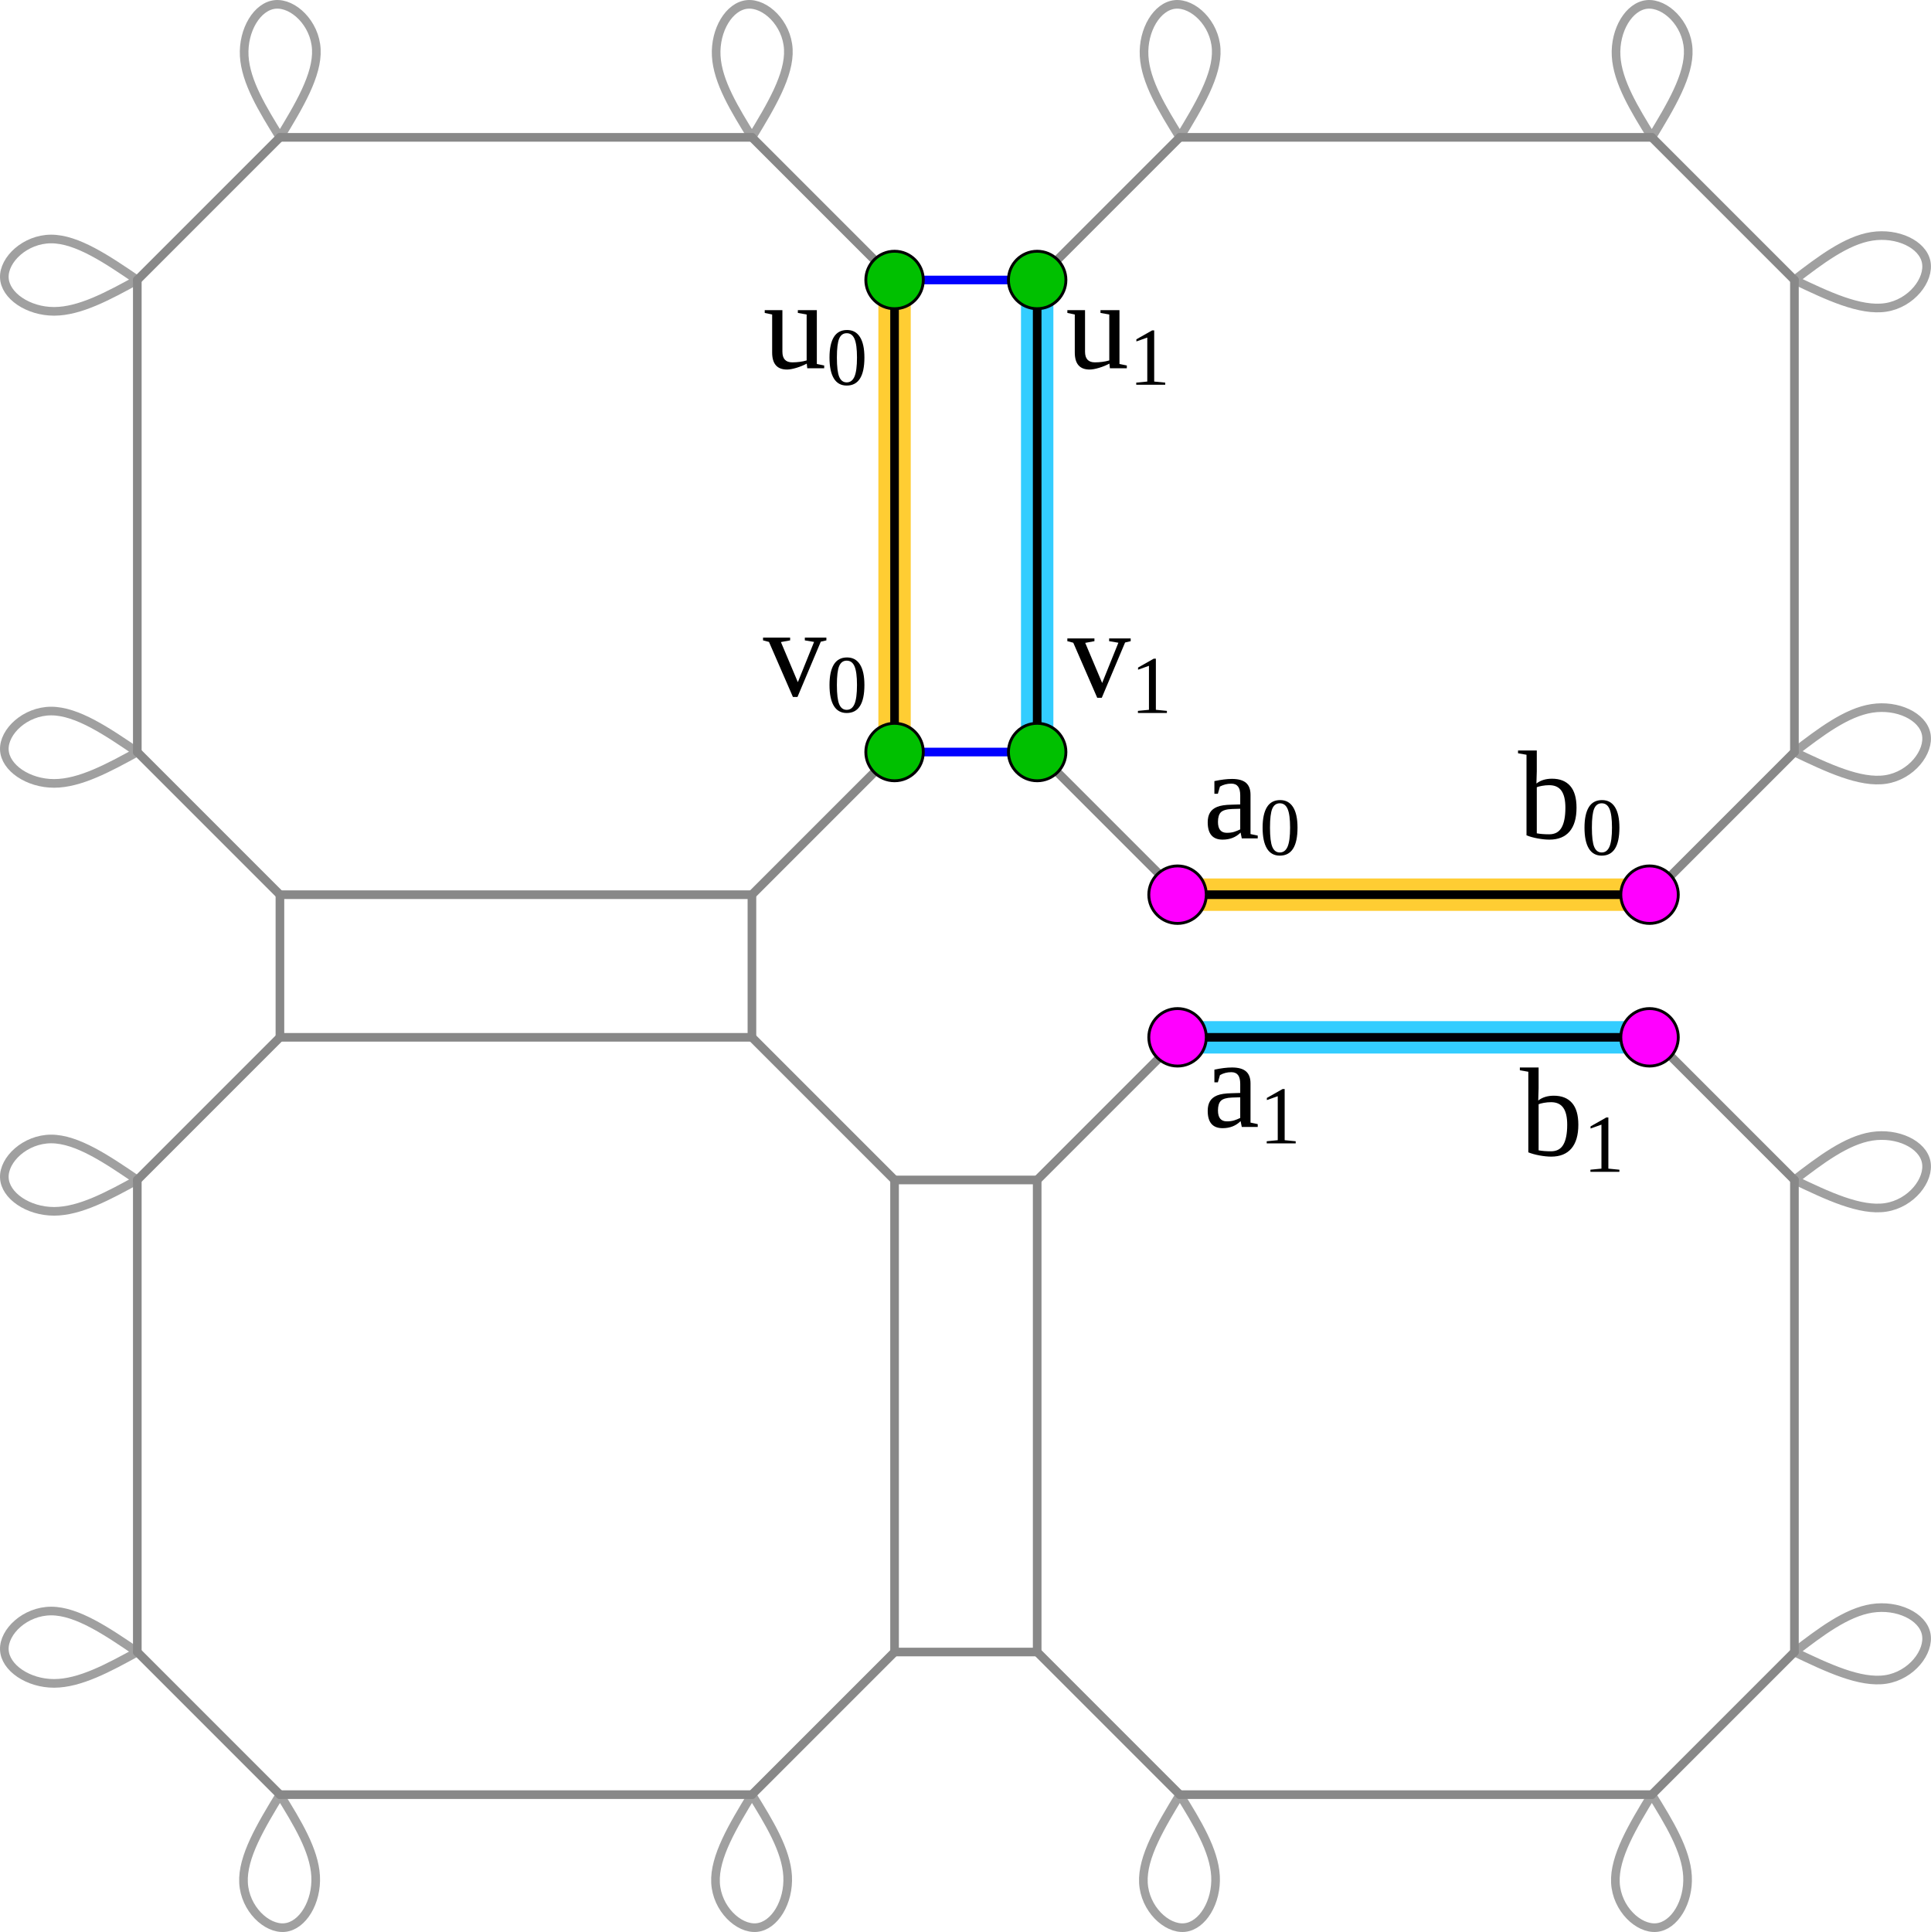
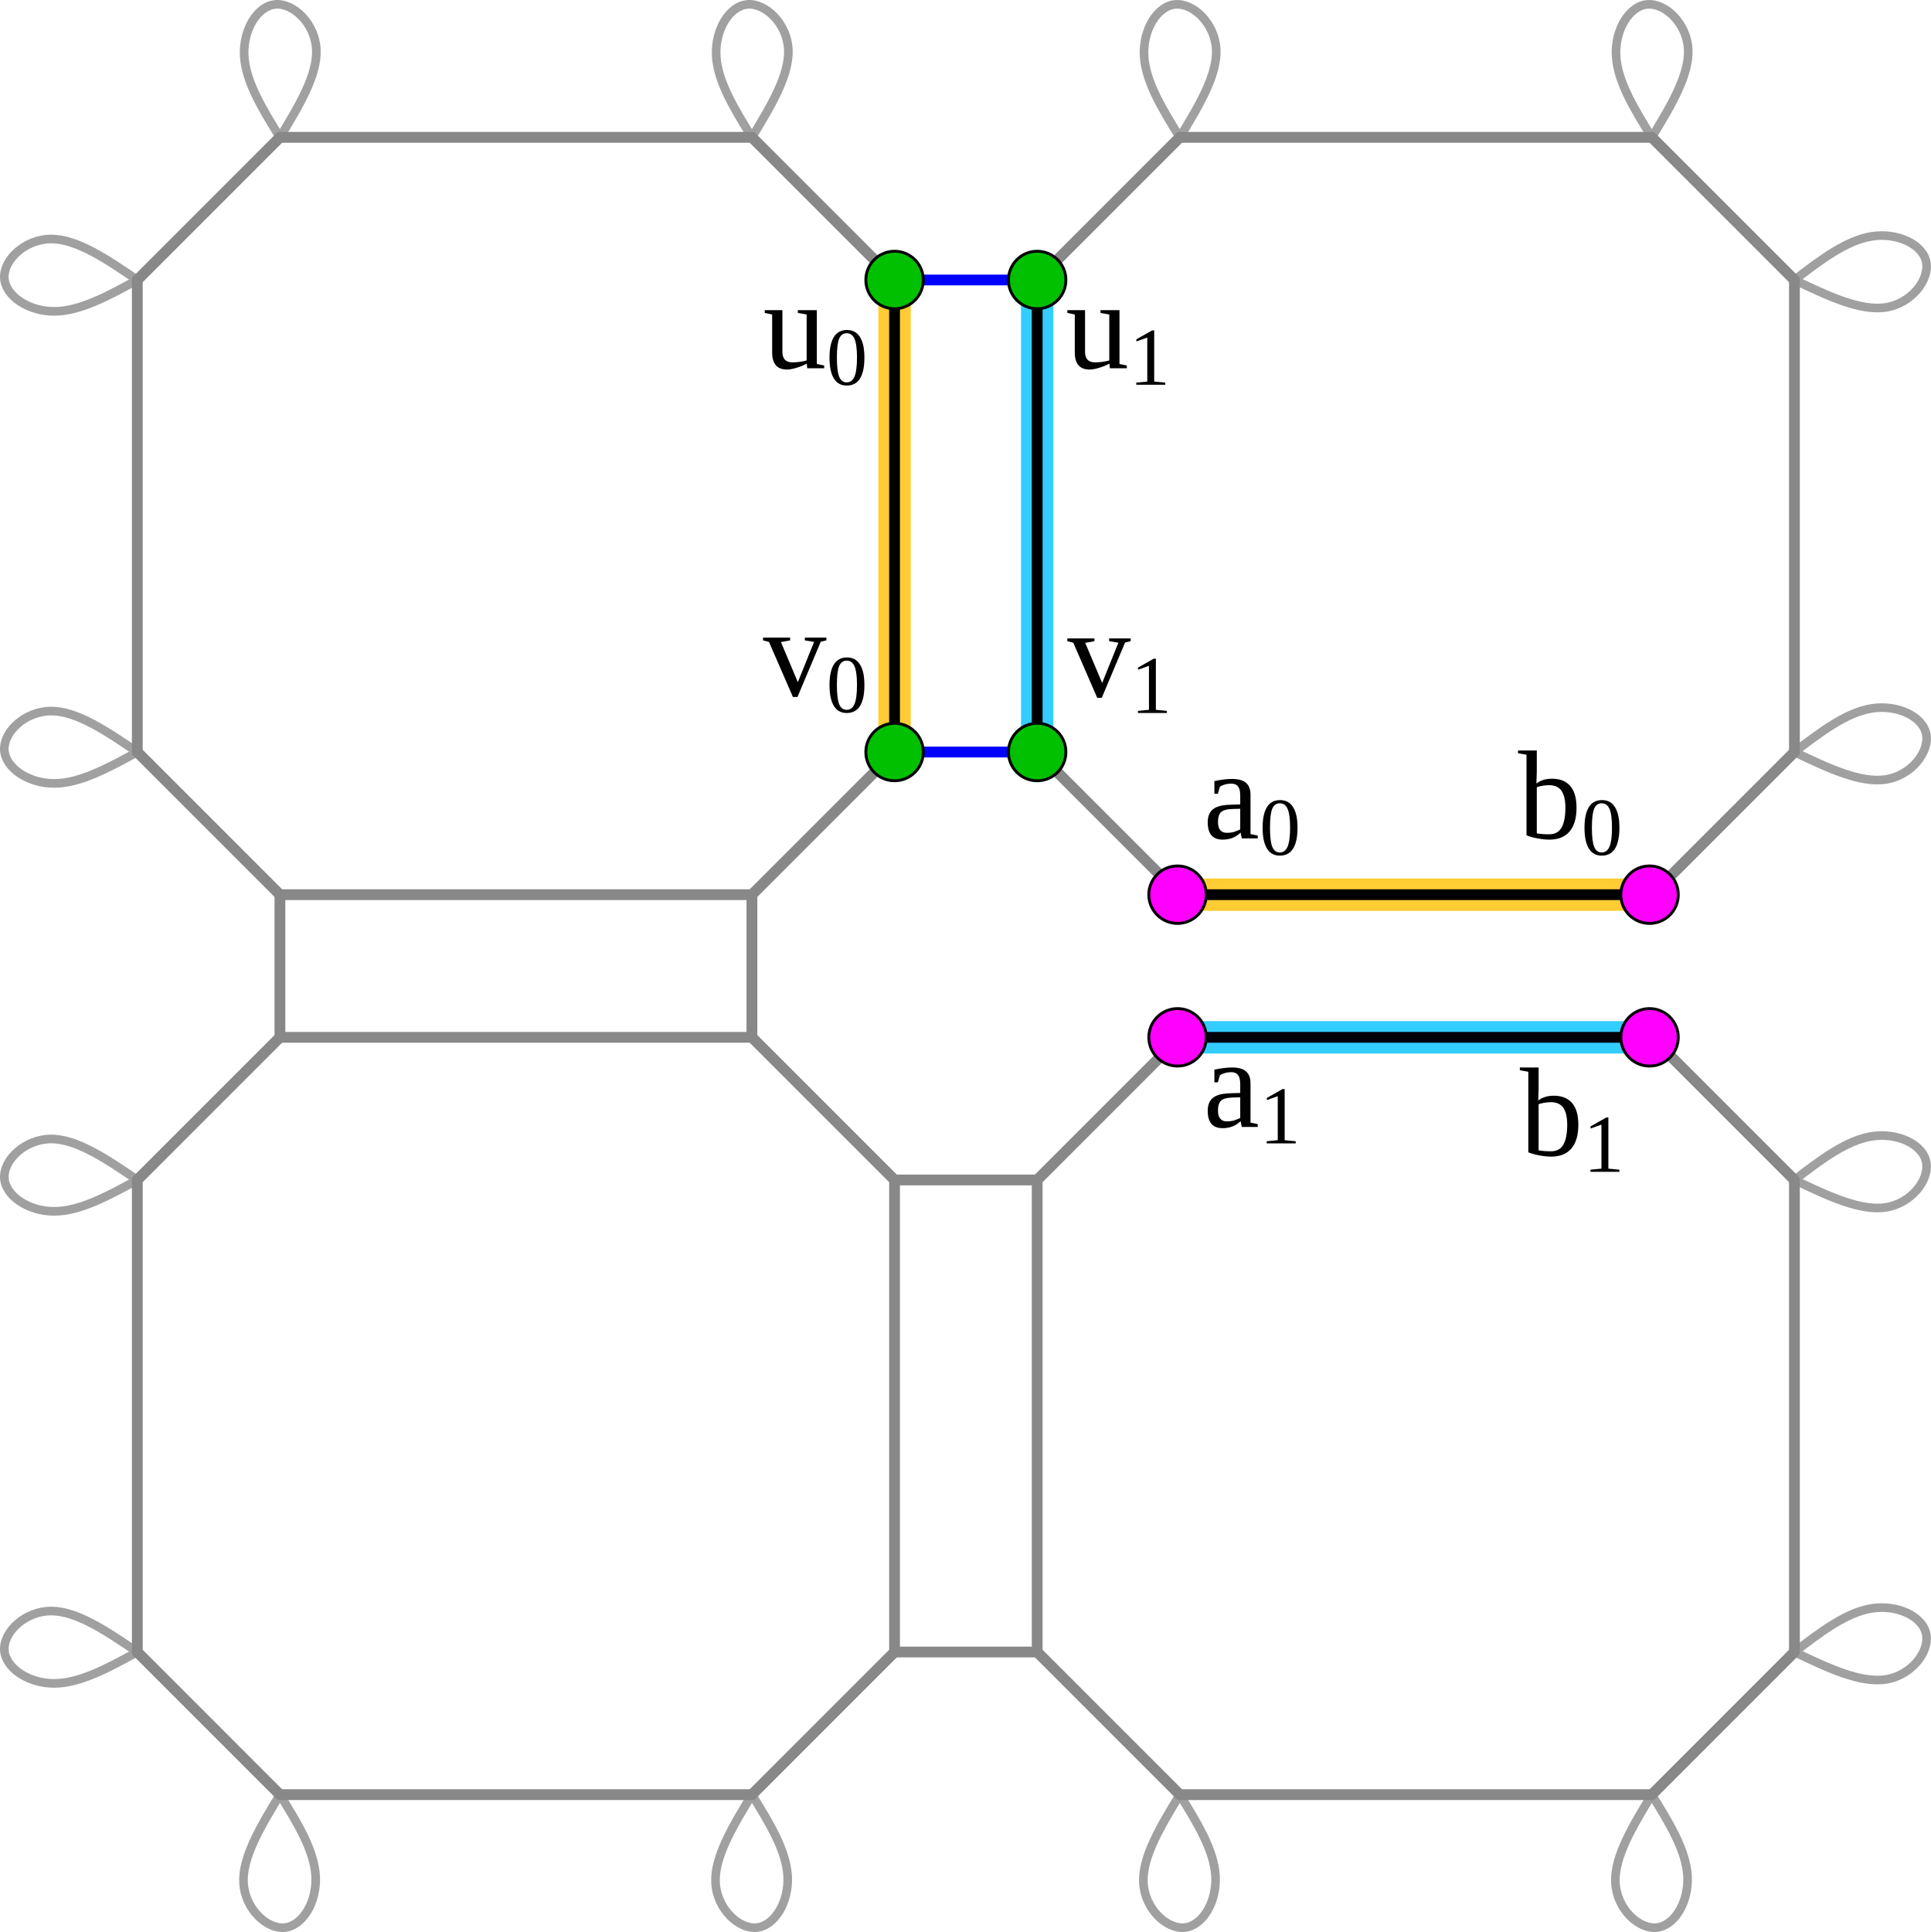
<svg xmlns="http://www.w3.org/2000/svg" width="894.54" height="894.917" version="1.1" id="svg38874">
  <defs id="defs38878">
    </defs>
  <style id="style">
		.arc0 {
			fill:none;
			fill-rule:evenodd;
			stroke:black;
			stroke-width:4;
			stroke-linecap:round;
			stroke-linejoin:round;
			stroke-opacity:1;
		}
		.arc1 {
			fill:none;
			fill-rule:evenodd;
			stroke:red;
			stroke-width:4;
			stroke-linecap:round;
			stroke-linejoin:round;
			stroke-opacity:1;
		}
		.arc2 {
			fill:none;
			fill-rule:evenodd;
			stroke:blue;
			stroke-width:4;
			stroke-linecap:round;
			stroke-linejoin:round;
			stroke-opacity:1;
		}
		.arc3 {
			fill:none;
			fill-rule:evenodd;
			stroke:green;
			stroke-width:4;
			stroke-linecap:round;
			stroke-linejoin:round;
			stroke-opacity:1;
		}
		.topological-dart {
			fill:#000000;
			stroke:#000000;
			stroke-width:0;
			stroke-linecap:round;
			stroke-linejoin:round;
			stroke-dasharray:none;
			paint-order:markers fill stroke;
		}
	</style>
  <path style="fill:none;fill-opacity:1;stroke:#ffc000;stroke-width:15;stroke-linecap:round;stroke-linejoin:round;stroke-opacity:0.8;stop-color:#000000" d="M 414.414,129.69 V 348.35" id="path40176" />
  <path style="fill:none;fill-opacity:1;stroke:#00c0ff;stroke-width:15;stroke-linecap:round;stroke-linejoin:round;stroke-opacity:0.8;stop-color:#000000" d="M 480.486,129.69 V 348.35" id="path40178" />
-   <line class="arc1" id="link0_@1_1" x1="63.609" y1="765.227" x2="129.681" y2="831.299" style="stroke:#888888;stroke-opacity:1" />
-   <line class="arc0" id="link0_@0_7" x1="63.609" y1="765.227" x2="63.609" y2="546.567" style="stroke:#888888;stroke-opacity:1" />
-   <line class="arc0" id="link1_@0_2" x1="129.681" y1="831.299" x2="348.341" y2="831.299" style="stroke:#888888;stroke-opacity:1" />
-   <line class="arc1" id="link2_@1_12" x1="348.341" y1="831.299" x2="414.414" y2="765.227" style="stroke:#888888;stroke-opacity:1" />
-   <line class="arc1" id="link3_@1_5" x1="414.414" y1="546.567" x2="348.341" y2="480.495" style="stroke:#888888;stroke-opacity:1" />
-   <line class="arc2" id="link3_@2_8" x1="414.414" y1="546.567" x2="480.486" y2="546.567" style="stroke:#888888;stroke-opacity:1" />
-   <line class="arc0" id="link3_@0_12" x1="414.414" y1="546.567" x2="414.414" y2="765.227" style="stroke:#888888;stroke-opacity:1" />
-   <line class="arc1" id="link4_@1_13" x1="480.486" y1="765.227" x2="546.558" y2="831.299" style="stroke:#888888;stroke-opacity:1" />
-   <line class="arc2" id="link4_@2_12" x1="480.486" y1="765.227" x2="414.414" y2="765.227" style="stroke:#888888;stroke-opacity:1" />
-   <line class="arc0" id="link4_@0_8" x1="480.486" y1="765.227" x2="480.486" y2="546.567" style="stroke:#888888;stroke-opacity:1" />
-   <line class="arc2" id="link5_@2_20" x1="348.341" y1="480.495" x2="348.341" y2="414.423" style="stroke:#888888;stroke-opacity:1" />
-   <line class="arc0" id="link5_@0_6" x1="348.341" y1="480.495" x2="129.681" y2="480.495" style="stroke:#888888;stroke-opacity:1" />
-   <line class="arc1" id="link6_@1_7" x1="129.681" y1="480.495" x2="63.609" y2="546.567" style="stroke:#888888;stroke-opacity:1" />
-   <line class="arc2" id="link6_@2_16" x1="129.681" y1="480.495" x2="129.681" y2="414.423" style="stroke:#888888;stroke-opacity:1" />
-   <line class="arc1" id="link8_@1_9" x1="480.486" y1="546.567" x2="546.558" y2="480.495" style="stroke:#888888;stroke-opacity:1" />
+   <line class="arc1" id="link0_@1_1" x1="63.609" y1="765.227" x2="129.681" y2="831.299" style="stroke:#888888;stroke-opacity:1;stroke-width:5;stroke-dasharray:none" />
+   <line class="arc0" id="link0_@0_7" x1="63.609" y1="765.227" x2="63.609" y2="546.567" style="stroke:#888888;stroke-opacity:1;stroke-width:5;stroke-dasharray:none" />
+   <line class="arc0" id="link1_@0_2" x1="129.681" y1="831.299" x2="348.341" y2="831.299" style="stroke:#888888;stroke-opacity:1;stroke-width:5;stroke-dasharray:none" />
+   <line class="arc1" id="link2_@1_12" x1="348.341" y1="831.299" x2="414.414" y2="765.227" style="stroke:#888888;stroke-opacity:1;stroke-width:5;stroke-dasharray:none" />
+   <line class="arc1" id="link3_@1_5" x1="414.414" y1="546.567" x2="348.341" y2="480.495" style="stroke:#888888;stroke-opacity:1;stroke-width:5;stroke-dasharray:none" />
+   <line class="arc2" id="link3_@2_8" x1="414.414" y1="546.567" x2="480.486" y2="546.567" style="stroke:#888888;stroke-opacity:1;stroke-width:5;stroke-dasharray:none" />
+   <line class="arc0" id="link3_@0_12" x1="414.414" y1="546.567" x2="414.414" y2="765.227" style="stroke:#888888;stroke-opacity:1;stroke-width:5;stroke-dasharray:none" />
+   <line class="arc1" id="link4_@1_13" x1="480.486" y1="765.227" x2="546.558" y2="831.299" style="stroke:#888888;stroke-opacity:1;stroke-width:5;stroke-dasharray:none" />
+   <line class="arc2" id="link4_@2_12" x1="480.486" y1="765.227" x2="414.414" y2="765.227" style="stroke:#888888;stroke-opacity:1;stroke-width:5;stroke-dasharray:none" />
+   <line class="arc0" id="link4_@0_8" x1="480.486" y1="765.227" x2="480.486" y2="546.567" style="stroke:#888888;stroke-opacity:1;stroke-width:5;stroke-dasharray:none" />
+   <line class="arc2" id="link5_@2_20" x1="348.341" y1="480.495" x2="348.341" y2="414.423" style="stroke:#888888;stroke-opacity:1;stroke-width:5;stroke-dasharray:none" />
+   <line class="arc0" id="link5_@0_6" x1="348.341" y1="480.495" x2="129.681" y2="480.495" style="stroke:#888888;stroke-opacity:1;stroke-width:5;stroke-dasharray:none" />
+   <line class="arc1" id="link6_@1_7" x1="129.681" y1="480.495" x2="63.609" y2="546.567" style="stroke:#888888;stroke-opacity:1;stroke-width:5;stroke-dasharray:none" />
+   <line class="arc2" id="link6_@2_16" x1="129.681" y1="480.495" x2="129.681" y2="414.423" style="stroke:#888888;stroke-opacity:1;stroke-width:5;stroke-dasharray:none" />
+   <line class="arc1" id="link8_@1_9" x1="480.486" y1="546.567" x2="546.558" y2="480.495" style="stroke:#888888;stroke-opacity:1;stroke-width:5;stroke-dasharray:none" />
  <path style="fill:none;fill-opacity:1;stroke:#00c0ff;stroke-width:15;stroke-linecap:round;stroke-linejoin:round;stroke-opacity:0.8;stop-color:#000000" d="M 546.558,480.495 H 765.218" id="path40066" />
-   <line class="arc0" id="link9_@0_10" x1="546.558" y1="480.495" x2="765.218" y2="480.495" style="stroke:#000008;stroke-opacity:1" />
-   <line class="arc1" id="link10_@1_11" x1="765.218" y1="480.495" x2="831.29" y2="546.567" style="stroke:#888888;stroke-opacity:1" />
-   <line class="arc0" id="link11_@0_15" x1="831.29" y1="546.567" x2="831.29" y2="765.227" style="stroke:#888888;stroke-opacity:1" />
-   <line class="arc0" id="link13_@0_14" x1="546.558" y1="831.299" x2="765.218" y2="831.299" style="stroke:#888888;stroke-opacity:1" />
-   <line class="arc1" id="link14_@1_15" x1="765.218" y1="831.299" x2="831.29" y2="765.227" style="stroke:#888888;stroke-opacity:1" />
-   <line class="arc1" id="link16_@1_17" x1="129.681" y1="414.423" x2="63.609" y2="348.35" style="stroke:#888888;stroke-opacity:1" />
-   <line class="arc0" id="link16_@0_20" x1="129.681" y1="414.423" x2="348.341" y2="414.423" style="stroke:#888888;stroke-opacity:1" />
-   <line class="arc0" id="link17_@0_18" x1="63.609" y1="348.35" x2="63.609" y2="129.69" style="stroke:#888888;stroke-opacity:1" />
-   <line class="arc1" id="link18_@1_19" x1="63.609" y1="129.69" x2="129.681" y2="63.618" style="stroke:#888888;stroke-opacity:1" />
-   <line class="arc0" id="link19_@0_23" x1="129.681" y1="63.618" x2="348.341" y2="63.618" style="stroke:#888888;stroke-opacity:1" />
-   <line class="arc1" id="link20_@1_21" x1="348.341" y1="414.423" x2="414.414" y2="348.35" style="stroke:#888888;stroke-opacity:1" />
-   <line class="arc2" id="link21_@2_24" x1="414.414" y1="348.35" x2="480.486" y2="348.35" style="stroke:#0000ff;stroke-opacity:1" />
-   <line class="arc0" id="link21_@0_22" x1="414.414" y1="348.35" x2="414.414" y2="129.69" style="stroke:#000000;stroke-opacity:1" />
-   <line class="arc1" id="link22_@1_23" x1="414.414" y1="129.69" x2="348.341" y2="63.618" style="stroke:#888888;stroke-opacity:1" />
-   <line class="arc2" id="link22_@2_28" x1="414.414" y1="129.69" x2="480.486" y2="129.69" style="stroke:#0000ff;stroke-opacity:1" />
-   <line class="arc1" id="link24_@1_25" x1="480.486" y1="348.35" x2="546.558" y2="414.423" style="stroke:#888888;stroke-opacity:1" />
-   <line class="arc0" id="link24_@0_28" x1="480.486" y1="348.35" x2="480.486" y2="129.69" style="stroke:#000000;stroke-opacity:1" />
+   <line class="arc0" id="link9_@0_10" x1="546.558" y1="480.495" x2="765.218" y2="480.495" style="stroke:#000008;stroke-opacity:1;stroke-width:5;stroke-dasharray:none" />
+   <line class="arc1" id="link10_@1_11" x1="765.218" y1="480.495" x2="831.29" y2="546.567" style="stroke:#888888;stroke-opacity:1;stroke-width:5;stroke-dasharray:none" />
+   <line class="arc0" id="link11_@0_15" x1="831.29" y1="546.567" x2="831.29" y2="765.227" style="stroke:#888888;stroke-opacity:1;stroke-width:5;stroke-dasharray:none" />
+   <line class="arc0" id="link13_@0_14" x1="546.558" y1="831.299" x2="765.218" y2="831.299" style="stroke:#888888;stroke-opacity:1;stroke-width:5;stroke-dasharray:none" />
+   <line class="arc1" id="link14_@1_15" x1="765.218" y1="831.299" x2="831.29" y2="765.227" style="stroke:#888888;stroke-opacity:1;stroke-width:5;stroke-dasharray:none" />
+   <line class="arc1" id="link16_@1_17" x1="129.681" y1="414.423" x2="63.609" y2="348.35" style="stroke:#888888;stroke-opacity:1;stroke-width:5;stroke-dasharray:none" />
+   <line class="arc0" id="link16_@0_20" x1="129.681" y1="414.423" x2="348.341" y2="414.423" style="stroke:#888888;stroke-opacity:1;stroke-width:5;stroke-dasharray:none" />
+   <line class="arc0" id="link17_@0_18" x1="63.609" y1="348.35" x2="63.609" y2="129.69" style="stroke:#888888;stroke-opacity:1;stroke-width:5;stroke-dasharray:none" />
+   <line class="arc1" id="link18_@1_19" x1="63.609" y1="129.69" x2="129.681" y2="63.618" style="stroke:#888888;stroke-opacity:1;stroke-width:5;stroke-dasharray:none" />
+   <line class="arc0" id="link19_@0_23" x1="129.681" y1="63.618" x2="348.341" y2="63.618" style="stroke:#888888;stroke-opacity:1;stroke-width:5;stroke-dasharray:none" />
+   <line class="arc1" id="link20_@1_21" x1="348.341" y1="414.423" x2="414.414" y2="348.35" style="stroke:#888888;stroke-opacity:1;stroke-width:5;stroke-dasharray:none" />
+   <line class="arc2" id="link21_@2_24" x1="414.414" y1="348.35" x2="480.486" y2="348.35" style="stroke:#0000ff;stroke-opacity:1;stroke-width:5;stroke-dasharray:none" />
+   <line class="arc0" id="link21_@0_22" x1="414.414" y1="348.35" x2="414.414" y2="129.69" style="stroke:#000000;stroke-opacity:1;stroke-width:5;stroke-dasharray:none" />
+   <line class="arc1" id="link22_@1_23" x1="414.414" y1="129.69" x2="348.341" y2="63.618" style="stroke:#888888;stroke-opacity:1;stroke-width:5;stroke-dasharray:none" />
+   <line class="arc2" id="link22_@2_28" x1="414.414" y1="129.69" x2="480.486" y2="129.69" style="stroke:#0000ff;stroke-opacity:1;stroke-width:5;stroke-dasharray:none" />
+   <line class="arc1" id="link24_@1_25" x1="480.486" y1="348.35" x2="546.558" y2="414.423" style="stroke:#888888;stroke-opacity:1;stroke-width:5;stroke-dasharray:none" />
+   <line class="arc0" id="link24_@0_28" x1="480.486" y1="348.35" x2="480.486" y2="129.69" style="stroke:#000000;stroke-opacity:1;stroke-width:5;stroke-dasharray:none" />
  <path style="fill:none;fill-opacity:1;stroke:#ffc000;stroke-width:15;stroke-linecap:round;stroke-linejoin:round;stroke-opacity:0.8;stop-color:#000000" d="M 546.558,414.423 H 765.218" id="path39956" />
-   <line class="arc0" id="link25_@0_26" x1="546.558" y1="414.423" x2="765.218" y2="414.423" style="stroke:#000000;stroke-opacity:1" />
-   <line class="arc1" id="link26_@1_27" x1="765.218" y1="414.423" x2="831.29" y2="348.35" style="stroke:#888888;stroke-opacity:1" />
-   <line class="arc0" id="link27_@0_31" x1="831.29" y1="348.35" x2="831.29" y2="129.69" style="stroke:#888888;stroke-opacity:1" />
-   <line class="arc1" id="link28_@1_29" x1="480.486" y1="129.69" x2="546.558" y2="63.618" style="stroke:#888888;stroke-opacity:1" />
-   <line class="arc0" id="link29_@0_30" x1="546.558" y1="63.618" x2="765.218" y2="63.618" style="stroke:#888888;stroke-opacity:1" />
-   <line class="arc1" id="link30_@1_31" x1="765.218" y1="63.618" x2="831.29" y2="129.69" style="stroke:#888888;stroke-opacity:1" />
+   <line class="arc0" id="link25_@0_26" x1="546.558" y1="414.423" x2="765.218" y2="414.423" style="stroke:#000000;stroke-opacity:1;stroke-width:5;stroke-dasharray:none" />
+   <line class="arc1" id="link26_@1_27" x1="765.218" y1="414.423" x2="831.29" y2="348.35" style="stroke:#888888;stroke-opacity:1;stroke-width:5;stroke-dasharray:none" />
+   <line class="arc0" id="link27_@0_31" x1="831.29" y1="348.35" x2="831.29" y2="129.69" style="stroke:#888888;stroke-opacity:1;stroke-width:5;stroke-dasharray:none" />
+   <line class="arc1" id="link28_@1_29" x1="480.486" y1="129.69" x2="546.558" y2="63.618" style="stroke:#888888;stroke-opacity:1;stroke-width:5;stroke-dasharray:none" />
+   <line class="arc0" id="link29_@0_30" x1="546.558" y1="63.618" x2="765.218" y2="63.618" style="stroke:#888888;stroke-opacity:1;stroke-width:5;stroke-dasharray:none" />
+   <line class="arc1" id="link30_@1_31" x1="765.218" y1="63.618" x2="831.29" y2="129.69" style="stroke:#888888;stroke-opacity:1;stroke-width:5;stroke-dasharray:none" />
  <path style="fill:none;fill-opacity:1;stroke:#888888;stroke-width:4;stroke-linecap:round;stroke-linejoin:bevel;stroke-dasharray:none;stroke-dashoffset:0;stroke-opacity:0.8;stop-color:#000000" d="m 831.29,129.69 c 15.236,7.268 30.473,14.536 42.329,12.701 11.856,-1.835 20.33,-12.774 18.718,-21.005 -1.612,-8.231 -13.308,-13.753 -25.163,-11.917 -11.855,1.836 -23.87,11.028 -35.884,20.22" id="path11686-7-4-7-9-2-4" />
  <path style="fill:none;fill-opacity:1;stroke:#888888;stroke-width:4;stroke-linecap:round;stroke-linejoin:bevel;stroke-dasharray:none;stroke-dashoffset:0;stroke-opacity:0.8;stop-color:#000000" d="M 765.218,63.618 C 773.969,49.182 782.72,34.745 782.076,22.766 781.433,10.786 771.393,1.264 763.042,2.047 754.692,2.83 748.031,13.917 748.676,25.897 c 0.645,11.979 8.594,24.851 16.542,37.721" id="path11686-7-4-7-9-2-4-9" />
  <path style="fill:none;fill-opacity:1;stroke:#888888;stroke-width:4;stroke-linecap:round;stroke-linejoin:bevel;stroke-dasharray:none;stroke-dashoffset:0;stroke-opacity:0.8;stop-color:#000000" d="m 765.218,831.299 c -8.751,14.436 -17.502,28.872 -16.858,40.852 0.644,11.98 10.683,21.502 19.034,20.719 8.351,-0.783 15.011,-11.87 14.366,-23.85 -0.645,-11.979 -8.594,-24.851 -16.542,-37.721" id="path11686-7-4-7-9-2-4-9-89-6" />
  <path style="fill:none;fill-opacity:1;stroke:#888888;stroke-width:4;stroke-linecap:round;stroke-linejoin:bevel;stroke-dasharray:none;stroke-dashoffset:0;stroke-opacity:0.8;stop-color:#000000" d="m 63.609,129.69 c -13.955,-9.499 -27.91,-18.998 -39.907,-18.987 -11.997,0.012 -22.035,9.536 -21.693,17.916 0.342,8.38 11.063,15.616 23.06,15.603 11.997,-0.013 25.269,-7.272 38.54,-14.532" id="path84533-9-9" />
  <path style="fill:none;fill-opacity:1;stroke:#888888;stroke-width:4;stroke-linecap:round;stroke-linejoin:bevel;stroke-dasharray:none;stroke-dashoffset:0;stroke-opacity:0.8;stop-color:#000000" d="m 831.29,348.35 c 15.236,7.268 30.473,14.536 42.329,12.701 11.856,-1.835 20.33,-12.774 18.718,-21.005 -1.612,-8.231 -13.308,-13.753 -25.163,-11.917 -11.855,1.836 -23.87,11.028 -35.884,20.22" id="path11686-7-4-7-9-2-4-92" />
  <path style="fill:none;fill-opacity:1;stroke:#888888;stroke-width:4;stroke-linecap:round;stroke-linejoin:bevel;stroke-dasharray:none;stroke-dashoffset:0;stroke-opacity:0.8;stop-color:#000000" d="M 546.558,63.618 C 555.308,49.182 564.06,34.745 563.416,22.766 562.772,10.786 552.733,1.264 544.382,2.047 536.032,2.83 529.371,13.917 530.016,25.897 c 0.645,11.979 8.594,24.851 16.542,37.721" id="path11686-7-4-7-9-2-4-9-0" />
  <path style="fill:none;fill-opacity:1;stroke:#888888;stroke-width:4;stroke-linecap:round;stroke-linejoin:bevel;stroke-dasharray:none;stroke-dashoffset:0;stroke-opacity:0.8;stop-color:#000000" d="m 546.558,831.299 c -8.751,14.436 -17.502,28.872 -16.858,40.852 0.644,11.98 10.683,21.502 19.034,20.719 8.351,-0.783 15.011,-11.87 14.366,-23.85 -0.645,-11.979 -8.594,-24.851 -16.542,-37.721" id="path11686-7-4-7-9-2-4-9-89-6-6" />
  <path style="fill:none;fill-opacity:1;stroke:#888888;stroke-width:4;stroke-linecap:round;stroke-linejoin:bevel;stroke-dasharray:none;stroke-dashoffset:0;stroke-opacity:0.8;stop-color:#000000" d="m 63.609,348.35 c -13.955,-9.499 -27.91,-18.998 -39.907,-18.987 -11.997,0.012 -22.035,9.536 -21.693,17.916 0.342,8.38 11.063,15.616 23.06,15.603 11.997,-0.013 25.269,-7.272 38.54,-14.532" id="path84533-9-9-8" />
  <path style="fill:none;fill-opacity:1;stroke:#888888;stroke-width:4;stroke-linecap:round;stroke-linejoin:bevel;stroke-dasharray:none;stroke-dashoffset:0;stroke-opacity:0.8;stop-color:#000000" d="m 831.29,546.567 c 15.236,7.268 30.473,14.536 42.329,12.701 11.856,-1.835 20.33,-12.774 18.718,-21.005 -1.612,-8.231 -13.308,-13.753 -25.163,-11.917 -11.855,1.836 -23.87,11.028 -35.884,20.22" id="path11686-7-4-7-9-2-4-7" />
  <path style="fill:none;fill-opacity:1;stroke:#888888;stroke-width:4;stroke-linecap:round;stroke-linejoin:bevel;stroke-dasharray:none;stroke-dashoffset:0;stroke-opacity:0.8;stop-color:#000000" d="m 348.341,63.618 c 8.751,-14.436 17.502,-28.872 16.858,-40.852 -0.644,-11.98 -10.683,-21.502 -19.034,-20.719 -8.351,0.783 -15.011,11.87 -14.366,23.85 0.645,11.979 8.594,24.851 16.542,37.721" id="path11686-7-4-7-9-2-4-9-2" />
  <path style="fill:none;fill-opacity:1;stroke:#888888;stroke-width:4;stroke-linecap:round;stroke-linejoin:bevel;stroke-dasharray:none;stroke-dashoffset:0;stroke-opacity:0.8;stop-color:#000000" d="m 348.341,831.299 c -8.751,14.436 -17.502,28.872 -16.858,40.852 0.644,11.98 10.683,21.502 19.034,20.719 8.351,-0.783 15.011,-11.87 14.366,-23.85 -0.645,-11.979 -8.594,-24.851 -16.542,-37.721" id="path11686-7-4-7-9-2-4-9-89-6-2" />
  <path style="fill:none;fill-opacity:1;stroke:#888888;stroke-width:4;stroke-linecap:round;stroke-linejoin:bevel;stroke-dasharray:none;stroke-dashoffset:0;stroke-opacity:0.8;stop-color:#000000" d="m 63.609,546.567 c -13.955,-9.499 -27.91,-18.998 -39.907,-18.987 -11.997,0.012 -22.035,9.536 -21.693,17.916 0.342,8.38 11.063,15.616 23.06,15.603 11.997,-0.013 25.269,-7.272 38.54,-14.532" id="path84533-9-9-6" />
  <path style="fill:none;fill-opacity:1;stroke:#888888;stroke-width:4;stroke-linecap:round;stroke-linejoin:bevel;stroke-dasharray:none;stroke-dashoffset:0;stroke-opacity:0.8;stop-color:#000000" d="m 831.29,765.227 c 15.236,7.268 30.473,14.536 42.329,12.701 11.856,-1.835 20.33,-12.774 18.718,-21.005 -1.612,-8.231 -13.308,-13.753 -25.163,-11.917 -11.855,1.836 -23.87,11.028 -35.884,20.22" id="path11686-7-4-7-9-2-4-5" />
  <path style="fill:none;fill-opacity:1;stroke:#888888;stroke-width:4;stroke-linecap:round;stroke-linejoin:bevel;stroke-dasharray:none;stroke-dashoffset:0;stroke-opacity:0.8;stop-color:#000000" d="M 129.681,63.618 C 138.432,49.182 147.183,34.745 146.539,22.766 145.896,10.786 135.856,1.264 127.505,2.047 c -8.351,0.783 -15.011,11.87 -14.366,23.85 0.645,11.979 8.594,24.851 16.542,37.721" id="path11686-7-4-7-9-2-4-9-9" />
  <path style="fill:none;fill-opacity:1;stroke:#888888;stroke-width:4;stroke-linecap:round;stroke-linejoin:bevel;stroke-dasharray:none;stroke-dashoffset:0;stroke-opacity:0.8;stop-color:#000000" d="m 129.681,831.299 c -8.751,14.436 -17.502,28.872 -16.858,40.852 0.644,11.98 10.683,21.502 19.034,20.719 8.351,-0.783 15.011,-11.87 14.366,-23.85 -0.645,-11.979 -8.594,-24.851 -16.542,-37.721" id="path11686-7-4-7-9-2-4-9-89-6-4" />
  <path style="fill:none;fill-opacity:1;stroke:#888888;stroke-width:4;stroke-linecap:round;stroke-linejoin:bevel;stroke-dasharray:none;stroke-dashoffset:0;stroke-opacity:0.8;stop-color:#000000" d="m 63.609,765.227 c -13.955,-9.499 -27.91,-18.998 -39.907,-18.987 -11.997,0.012 -22.035,9.536 -21.693,17.916 0.342,8.38 11.063,15.616 23.06,15.603 11.997,-0.013 25.269,-7.272 38.54,-14.532" id="path84533-9-9-9" />
  <circle id="dart9" cx="545.513" cy="480.495" r="13.31" stroke="black" fill="#000000" style="fill:#ff00ff;fill-opacity:1;stroke:#000002;stroke-width:1.331;stroke-opacity:1" />
  <circle id="dart10" cx="764.174" cy="480.495" r="13.31" stroke="black" fill="#000000" style="fill:#ff00ff;fill-opacity:1;stroke:#000002;stroke-width:1.331;stroke-opacity:1" />
  <circle id="dart25" cx="545.513" cy="414.423" r="13.31" stroke="black" fill="#000000" style="fill:#ff00ff;fill-opacity:1;stroke:#000002;stroke-width:1.331;stroke-opacity:1" />
  <circle id="dart26" cx="764.174" cy="414.423" r="13.31" stroke="black" fill="#000000" style="fill:#ff00ff;fill-opacity:1;stroke:#000002;stroke-width:1.331;stroke-opacity:1" />
  <circle id="dart9-0" cx="-348.35" cy="480.485" r="13.31" stroke="black" fill="#000000" style="stroke:#000002;stroke-width:1.331;stroke-opacity:1;fill:#00c000;fill-opacity:1" transform="rotate(-90)" />
  <circle id="dart10-9" cx="-129.69" cy="480.485" r="13.31" stroke="black" fill="#000000" style="stroke:#000002;stroke-width:1.331;stroke-opacity:1;fill:#00c000;fill-opacity:1" transform="rotate(-90)" />
  <circle id="dart25-1" cx="-348.35" cy="414.414" r="13.31" stroke="black" fill="#000000" style="stroke:#000002;stroke-width:1.331;stroke-opacity:1;fill:#00c000;fill-opacity:1" transform="rotate(-90)" />
  <text xml:space="preserve" style="font-size:58.667px;font-family:'Liberation Serif';-inkscape-font-specification:'Liberation Serif, Normal';fill:#000000;fill-opacity:1;stroke:none;stroke-width:15;stroke-linecap:round;stroke-linejoin:round;stop-color:#000000" x="353.49" y="170.593" id="text47855">
    <tspan id="tspan47853" x="353.49" y="170.593">u<tspan style="font-size:65%;baseline-shift:sub" id="tspan48784">0</tspan>
    </tspan>
  </text>
  <text xml:space="preserve" style="font-size:58.667px;font-family:'Liberation Serif';-inkscape-font-specification:'Liberation Serif, Normal';fill:#000000;fill-opacity:1;stroke:none;stroke-width:15;stroke-linecap:round;stroke-linejoin:round;stop-color:#000000" x="493.688" y="170.593" id="text47859">
    <tspan id="tspan47857" x="493.688" y="170.593">u<tspan style="font-size:65%;baseline-shift:sub" id="tspan48786">1</tspan>
    </tspan>
  </text>
  <circle id="dart26-7" cx="-129.69" cy="414.414" r="13.31" stroke="black" fill="#000000" style="stroke:#000002;stroke-width:1.331;stroke-opacity:1;fill:#00c000;fill-opacity:1" transform="rotate(-90)" />
  <text xml:space="preserve" style="font-size:58.667px;font-family:'Liberation Serif';-inkscape-font-specification:'Liberation Serif, Normal';fill:#000000;fill-opacity:1;stroke:none;stroke-width:15;stroke-linecap:round;stroke-linejoin:round;stop-color:#000000" x="353.49" y="322.269" id="text48778">
    <tspan id="tspan48776" x="353.49" y="322.269">v<tspan style="font-size:65%;baseline-shift:sub" id="tspan48788">0</tspan>
    </tspan>
  </text>
  <text xml:space="preserve" style="font-size:58.667px;font-family:'Liberation Serif';-inkscape-font-specification:'Liberation Serif, Normal';fill:#000000;fill-opacity:1;stroke:none;stroke-width:15;stroke-linecap:round;stroke-linejoin:round;stop-color:#000000" x="494.461" y="322.642" id="text48782">
    <tspan id="tspan48780" x="494.461" y="322.642">v<tspan style="font-size:65%;baseline-shift:sub" id="tspan48790">1</tspan>
    </tspan>
  </text>
  <text xml:space="preserve" style="font-size:58.667px;font-family:'Liberation Serif';-inkscape-font-specification:'Liberation Serif, Normal';fill:#000000;fill-opacity:1;stroke:none;stroke-width:15;stroke-linecap:round;stroke-linejoin:round;stop-color:#000000" x="557.426" y="388.341" id="text48794">
    <tspan id="tspan48792" x="557.426" y="388.341">a<tspan style="font-size:65%;baseline-shift:sub" id="tspan48808">0</tspan>
    </tspan>
  </text>
  <text xml:space="preserve" style="font-size:58.667px;font-family:'Liberation Serif';-inkscape-font-specification:'Liberation Serif, Normal';fill:#000000;fill-opacity:1;stroke:none;stroke-width:15;stroke-linecap:round;stroke-linejoin:round;stop-color:#000000" x="557.426" y="521.999" id="text48798">
    <tspan id="tspan48796" x="557.426" y="521.999">a<tspan style="font-size:65%;baseline-shift:sub" id="tspan48810">1</tspan>
    </tspan>
  </text>
  <text xml:space="preserve" style="font-size:58.667px;font-family:'Liberation Serif';-inkscape-font-specification:'Liberation Serif, Normal';fill:#000000;fill-opacity:1;stroke:none;stroke-width:15;stroke-linecap:round;stroke-linejoin:round;stop-color:#000000" x="703.25" y="388.341" id="text48802">
    <tspan id="tspan48800" x="703.25" y="388.341">b<tspan style="font-size:65%;baseline-shift:sub" id="tspan48812">0</tspan>
    </tspan>
  </text>
  <text xml:space="preserve" style="font-size:58.667px;font-family:'Liberation Serif';-inkscape-font-specification:'Liberation Serif, Normal';fill:#000000;fill-opacity:1;stroke:none;stroke-width:15;stroke-linecap:round;stroke-linejoin:round;stop-color:#000000" x="704.088" y="535.176" id="text48806">
    <tspan id="tspan48804" x="704.088" y="535.176">b<tspan style="font-size:65%;baseline-shift:sub" id="tspan48814">1</tspan>
    </tspan>
  </text>
</svg>
